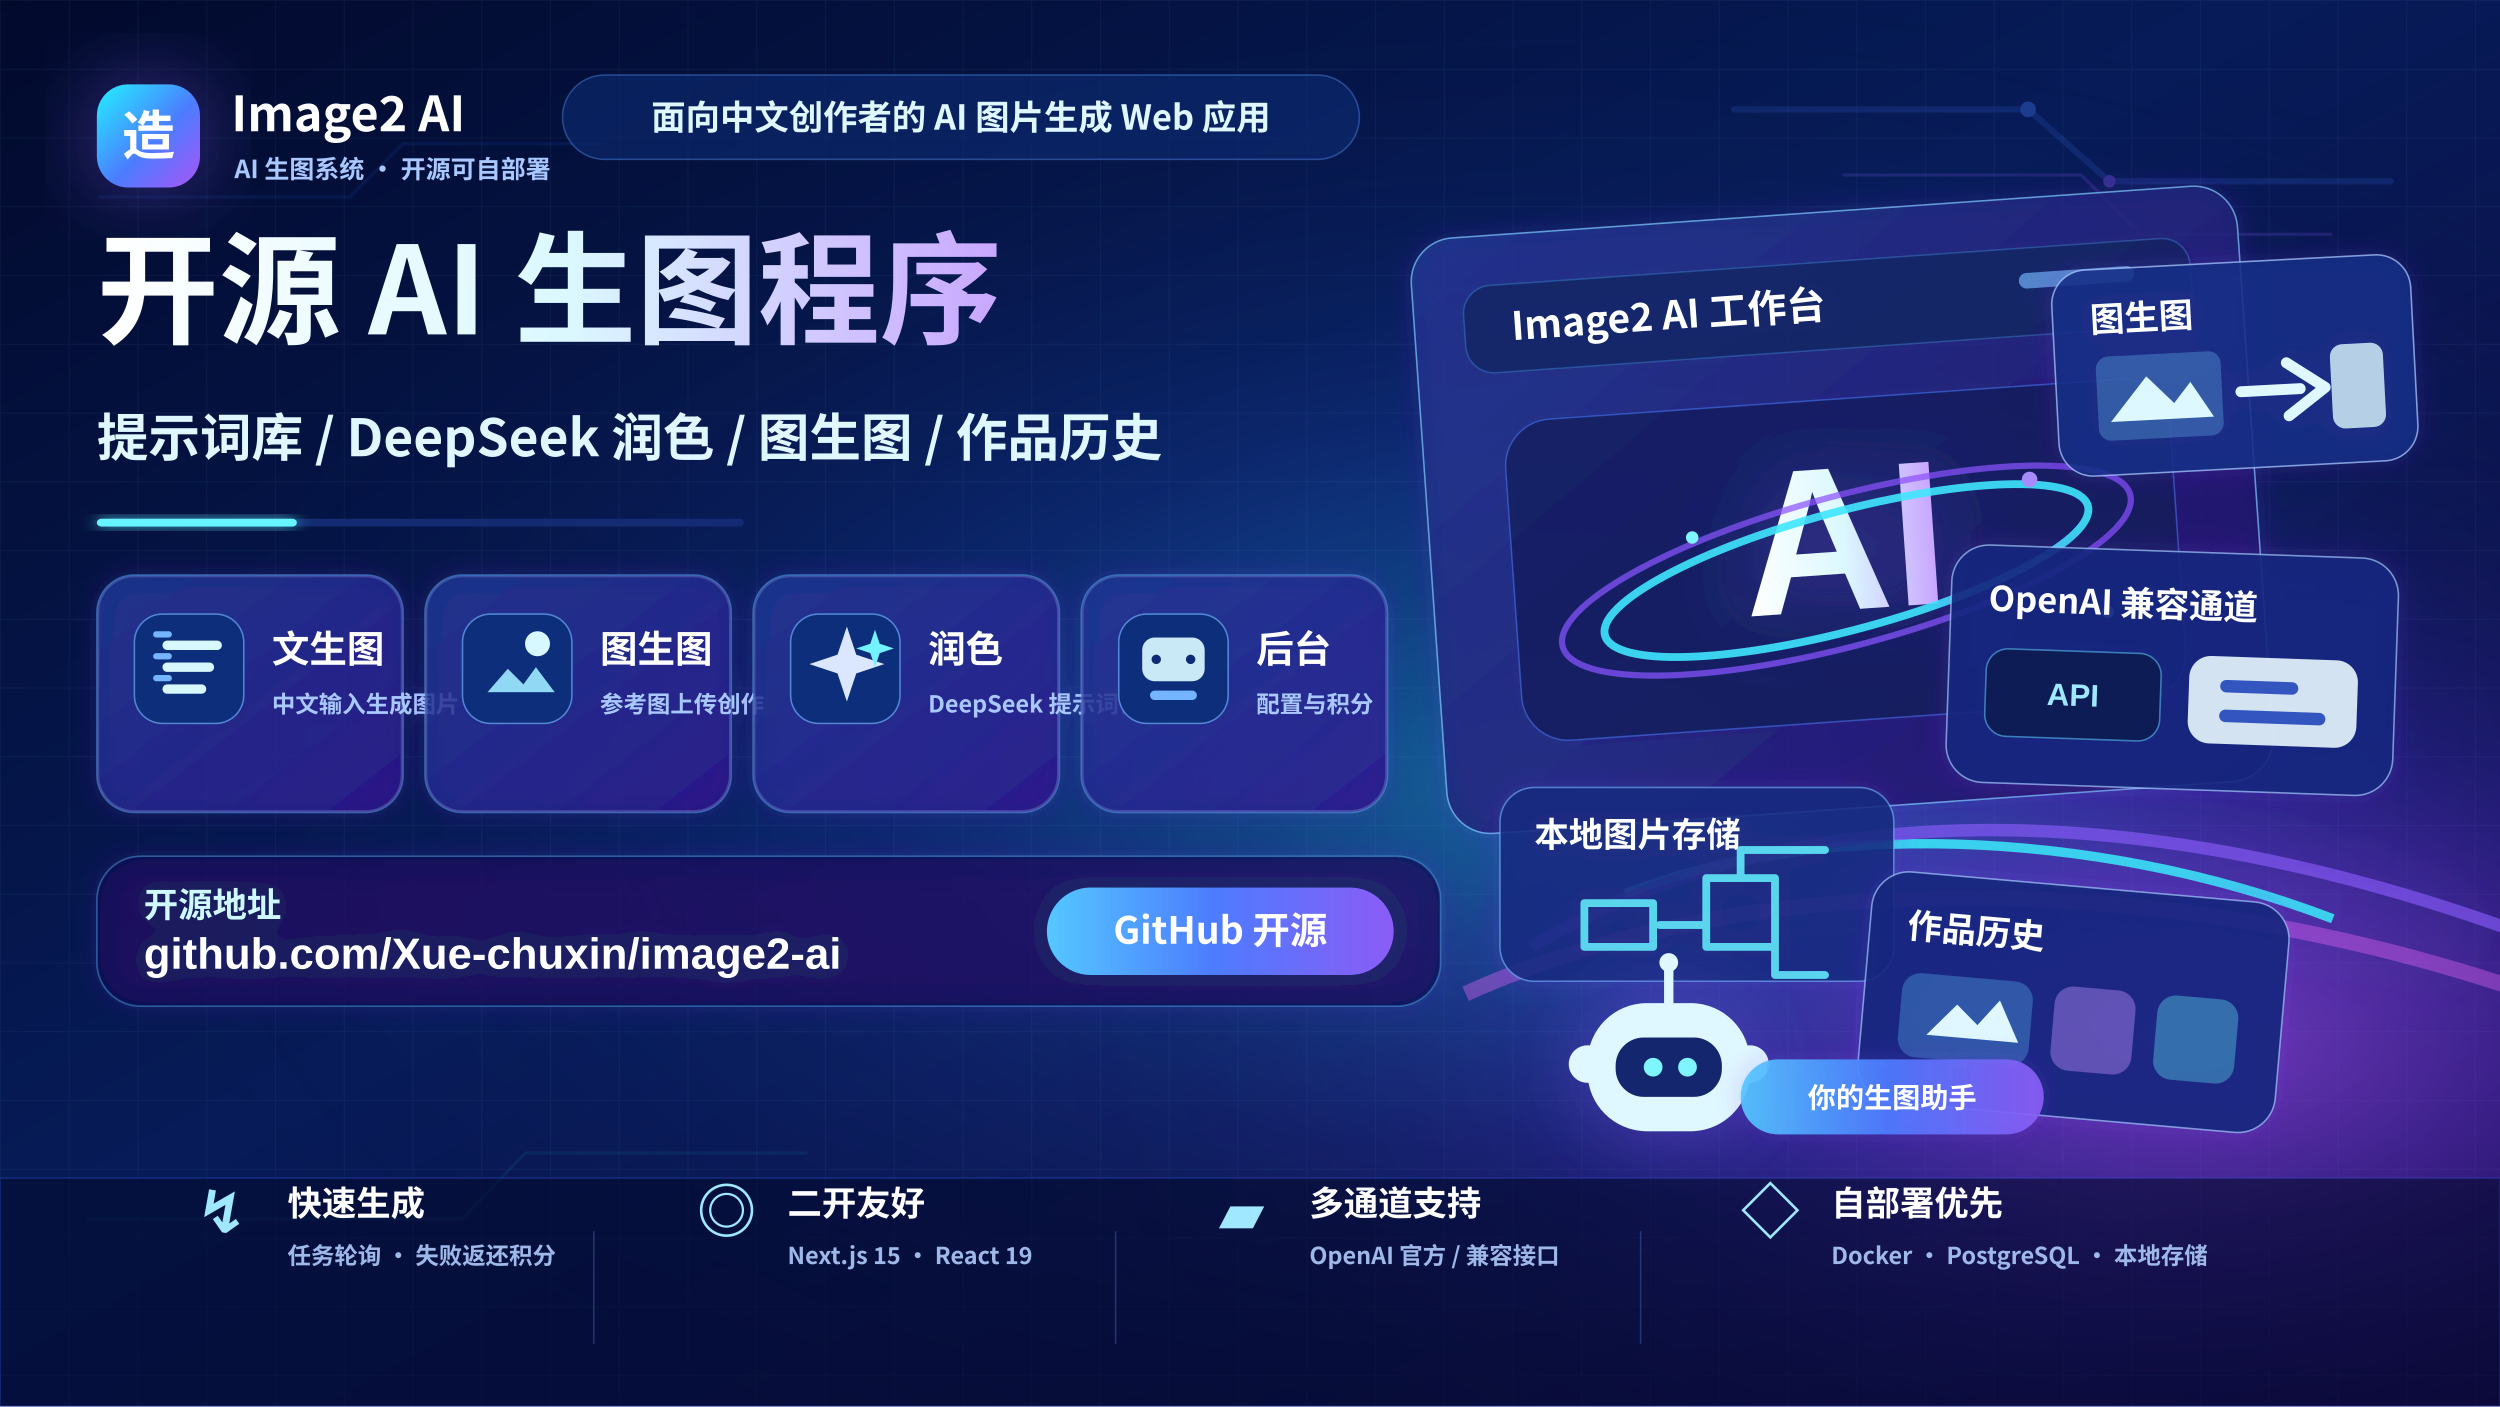
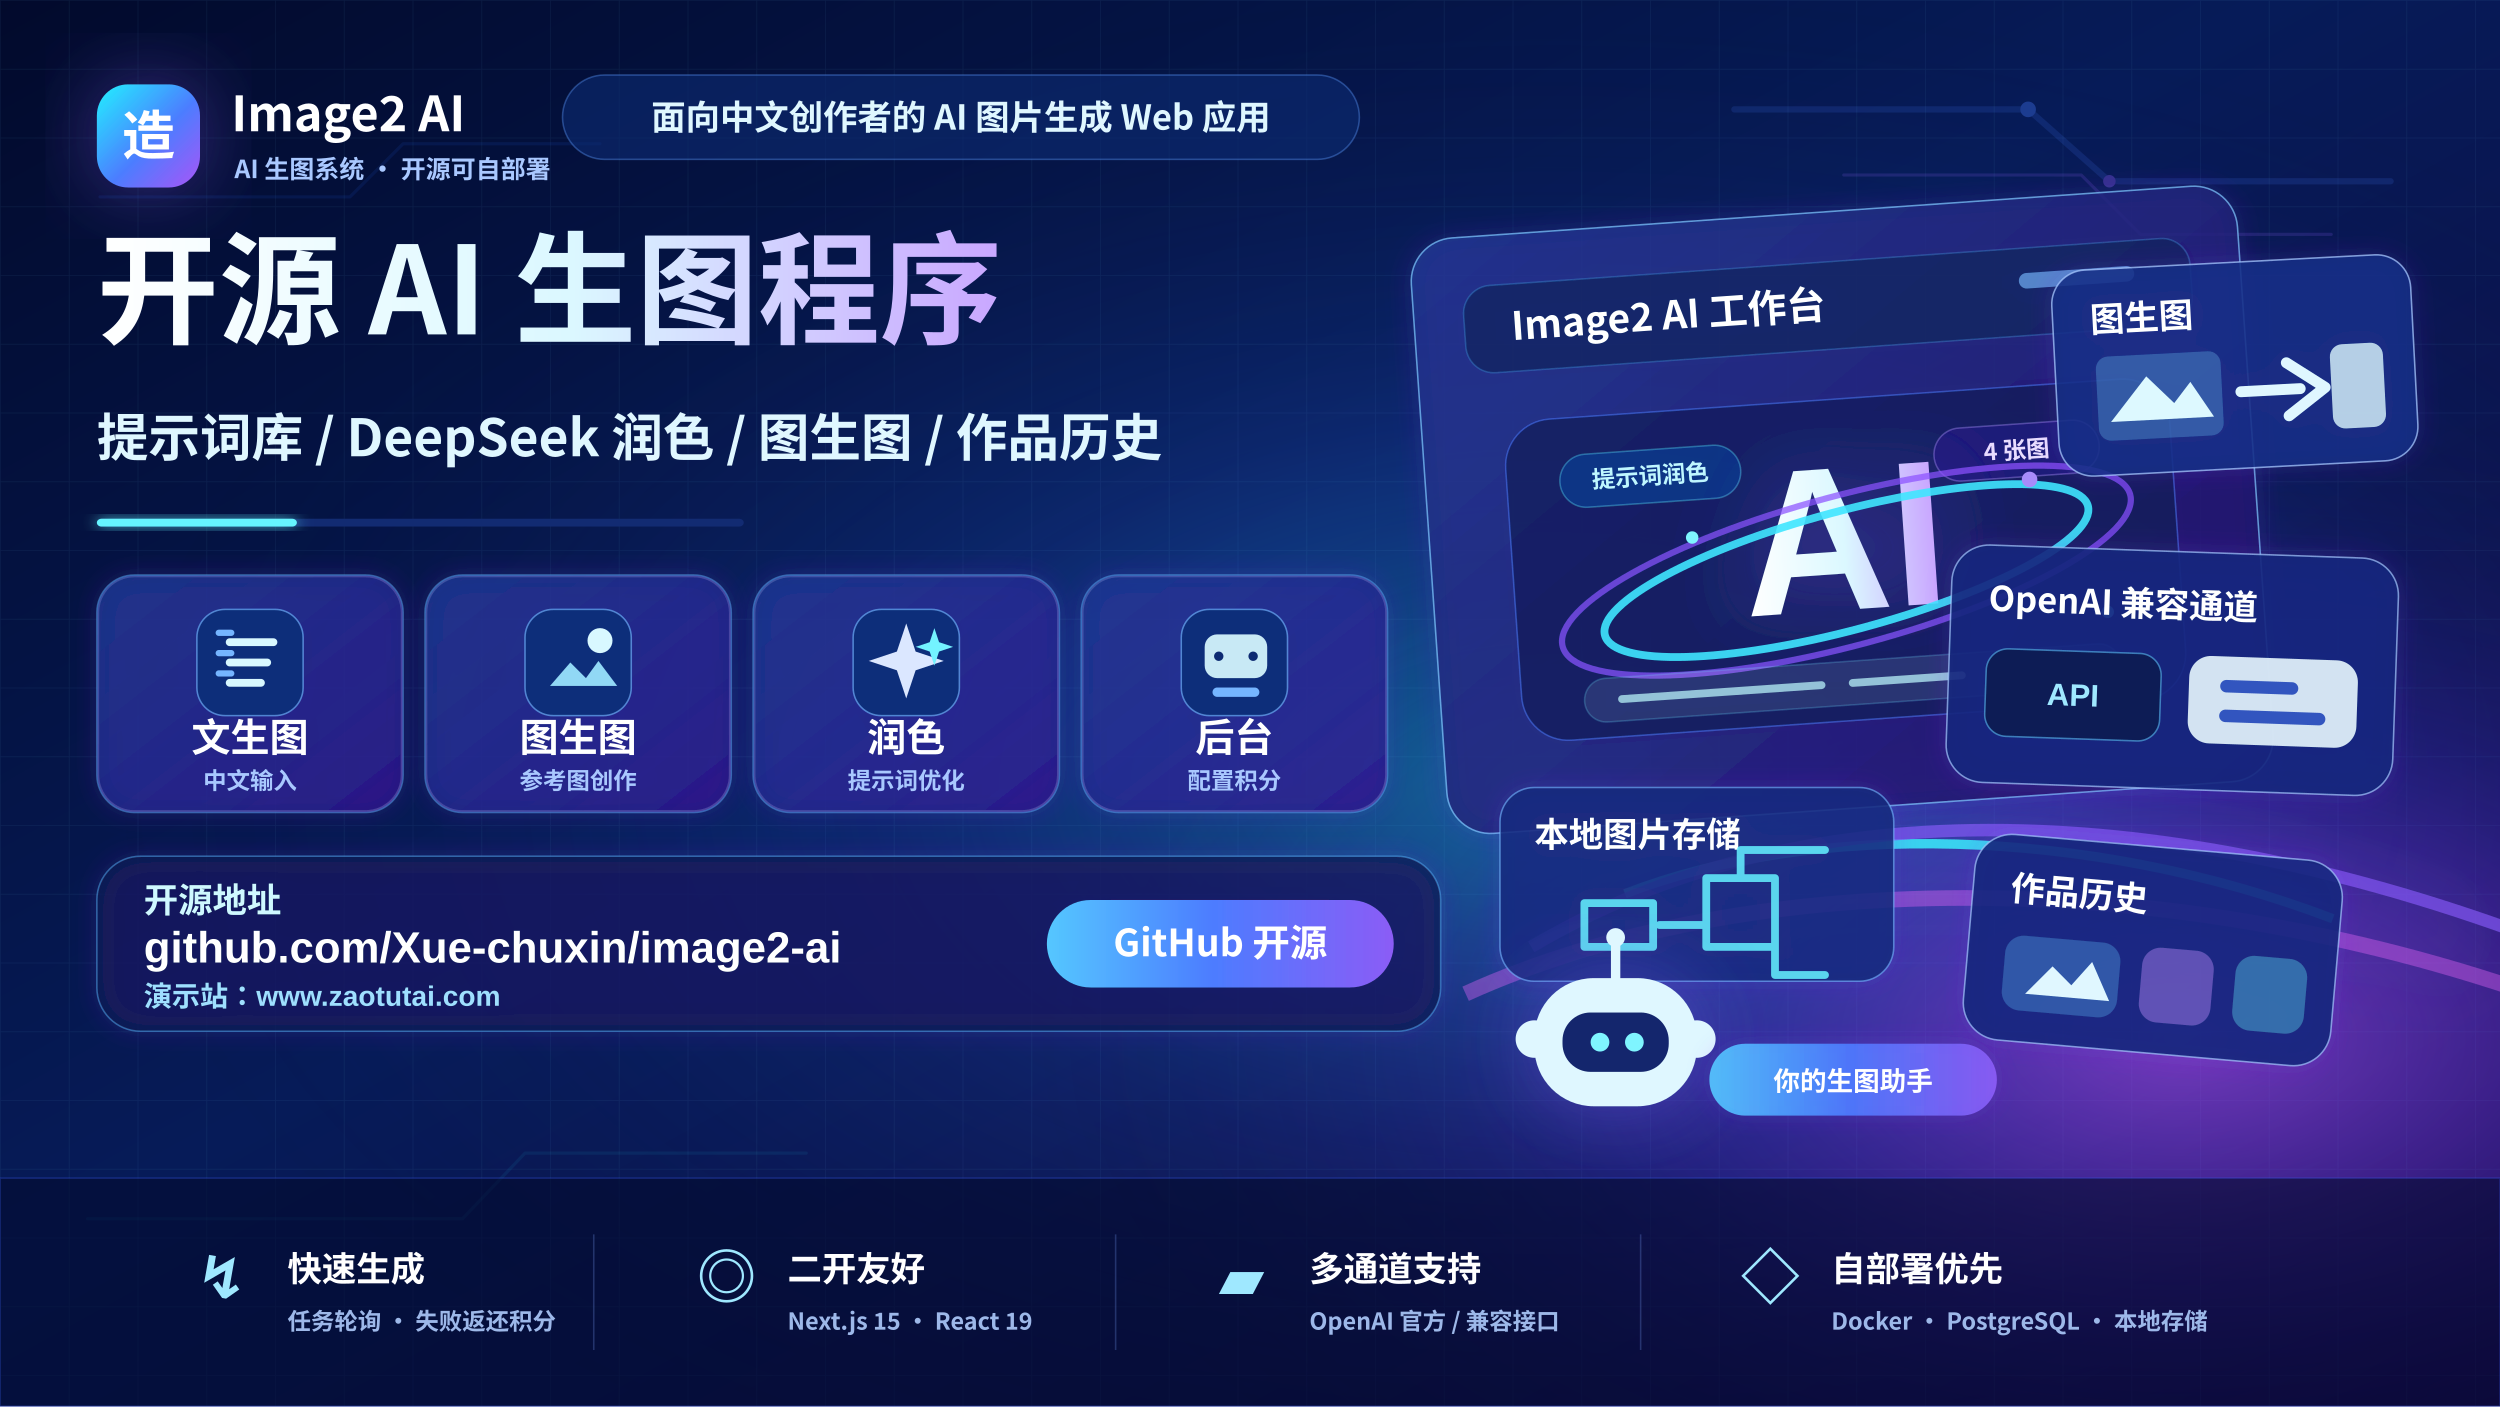
<svg xmlns="http://www.w3.org/2000/svg" width="1600" height="900" viewBox="0 0 1600 900">
  <defs>
    <linearGradient id="bg" x1="0" y1="0" x2="1" y2="1">
      <stop offset="0" stop-color="#020A2C" />
      <stop offset=".45" stop-color="#061B58" />
      <stop offset="1" stop-color="#13063D" />
    </linearGradient>
    <radialGradient id="glowCyan" cx="62%" cy="56%" r="58%">
      <stop offset="0" stop-color="#18E8FF" stop-opacity=".42" />
      <stop offset=".46" stop-color="#3478FF" stop-opacity=".14" />
      <stop offset="1" stop-color="#020A2C" stop-opacity="0" />
    </radialGradient>
    <radialGradient id="glowPurple" cx="87%" cy="74%" r="46%">
      <stop offset="0" stop-color="#B852FF" stop-opacity=".60" />
      <stop offset=".5" stop-color="#6335FF" stop-opacity=".17" />
      <stop offset="1" stop-color="#020A2C" stop-opacity="0" />
    </radialGradient>
    <linearGradient id="logoGrad" x1="0" y1="0" x2="1" y2="1">
      <stop stop-color="#22F1FF" />
      <stop offset=".55" stop-color="#4C7DFF" />
      <stop offset="1" stop-color="#A855F7" />
    </linearGradient>
    <linearGradient id="titleGrad" x1="0" y1="0" x2="1" y2="0">
      <stop stop-color="#FFFFFF" />
      <stop offset=".52" stop-color="#DBF8FF" />
      <stop offset="1" stop-color="#C9A7FF" />
    </linearGradient>
    <linearGradient id="buttonGrad" x1="0" y1="0" x2="1" y2="0">
      <stop stop-color="#54C7FF" />
      <stop offset=".48" stop-color="#4D7CFF" />
      <stop offset="1" stop-color="#8B5CF6" />
    </linearGradient>
    <linearGradient id="panelGrad" x1="0" y1="0" x2="1" y2="1">
      <stop stop-color="#12398F" stop-opacity=".82" />
      <stop offset="1" stop-color="#22105E" stop-opacity=".82" />
    </linearGradient>
    <linearGradient id="cardBg" x1="0" y1="0" x2="1" y2="1">
      <stop stop-color="#12398F" stop-opacity=".84" />
      <stop offset="1" stop-color="#2B1C8A" stop-opacity=".80" />
    </linearGradient>
    <filter id="cardShadow" x="-40%" y="-40%" width="180%" height="180%">
      <feDropShadow dx="0" dy="18" stdDeviation="18" flood-color="#00C2FF" flood-opacity=".15" />
      <feDropShadow dx="0" dy="0" stdDeviation="8" flood-color="#7C3AED" flood-opacity=".24" />
    </filter>
    <filter id="neon" x="-50%" y="-50%" width="200%" height="200%">
      <feGaussianBlur stdDeviation="5" result="blur" />
      <feMerge>
        <feMergeNode in="blur" />
        <feMergeNode in="SourceGraphic" />
      </feMerge>
    </filter>
    <filter id="bigGlow" x="-50%" y="-50%" width="200%" height="200%">
      <feDropShadow dx="0" dy="0" stdDeviation="16" flood-color="#22D3EE" flood-opacity=".6" />
      <feDropShadow dx="0" dy="0" stdDeviation="26" flood-color="#8B5CF6" flood-opacity=".42" />
    </filter>
    <pattern id="grid" width="44" height="44" patternUnits="userSpaceOnUse">
      <path d="M44 0H0V44" fill="none" stroke="#7DD3FC" stroke-opacity=".07" stroke-width="1" />
    </pattern>
  </defs>
  <rect width="1600" height="900" fill="url(#bg)" />
  <rect width="1600" height="900" fill="url(#grid)" />
  <rect width="1600" height="900" fill="url(#glowCyan)" />
  <rect width="1600" height="900" fill="url(#glowPurple)" />
  <g opacity=".34" fill="none" stroke-linecap="round" stroke-linejoin="round">
    <path d="M1110 70h188l52 46h180" stroke="#477BFF" stroke-width="4" opacity=".42" />
    <path d="M1180 112h152l38 38h122" stroke="#8B5CF6" stroke-width="2" opacity=".5" />
    <circle cx="1298" cy="70" r="5" fill="#477BFF" stroke="none" />
    <circle cx="1350" cy="116" r="4" fill="#8B5CF6" stroke="none" />
    <path d="M64 126h160l34-34h126" stroke="#216CFF" stroke-width="2" opacity=".3" />
    <path d="M56 780h240l40-42h180" stroke="#18E8FF" stroke-width="2" opacity=".2" />
  </g>
  <g transform="translate(62 54)">
    <rect x="0" y="0" width="66" height="66" rx="20" fill="url(#logoGrad)" filter="url(#bigGlow)" />
    <text x="33" y="45" text-anchor="middle" font-family="PingFang SC, Hiragino Sans GB, Microsoft YaHei, Noto Sans CJK SC, Arial, sans-serif" font-size="34" font-weight="1000" fill="#FFFFFF">造</text>
    <text x="86" y="30" font-family="PingFang SC, Hiragino Sans GB, Microsoft YaHei, Noto Sans CJK SC, Arial, sans-serif" font-size="31" font-weight="1000" fill="#FFFFFF">Image2 AI</text>
    <text x="88" y="60" font-family="PingFang SC, Hiragino Sans GB, Microsoft YaHei, Noto Sans CJK SC, Arial, sans-serif" font-size="16" font-weight="700" fill="#A9C8FF">AI 生图系统 · 开源可自部署</text>
  </g>
  <g transform="translate(360 48)">
    <rect width="510" height="54" rx="27" fill="#0C2A72" fill-opacity=".62" stroke="#5E9BFF" stroke-opacity=".38" />
    <text x="255" y="35" text-anchor="middle" font-family="PingFang SC, Hiragino Sans GB, Microsoft YaHei, Noto Sans CJK SC, Arial, sans-serif" font-size="22" font-weight="800" fill="#DFF7FF">面向中文创作者的 AI 图片生成 Web 应用</text>
  </g>
  <g transform="translate(62 214)">
    <text x="0" y="0" font-family="PingFang SC, Hiragino Sans GB, Microsoft YaHei, Noto Sans CJK SC, Arial, sans-serif" font-size="78" font-weight="1000" fill="url(#titleGrad)" letter-spacing="0">开源 AI 生图程序</text>
    <text x="0" y="78" font-family="PingFang SC, Hiragino Sans GB, Microsoft YaHei, Noto Sans CJK SC, Arial, sans-serif" font-size="33" font-weight="1000" fill="#DFF7FF">提示词库 / DeepSeek 润色 / 图生图 / 作品历史</text>
    <rect x="0" y="118" width="414" height="5" rx="3" fill="#122B72" />
    <rect x="0" y="118" width="128" height="5" rx="3" fill="#66F5FF" filter="url(#neon)" />
  </g>
  <g transform="translate(62 368)" filter="url(#cardShadow)">
    <rect width="196" height="152" rx="24" fill="url(#cardBg)" stroke="#63B7FF" stroke-opacity=".45" />
    <rect x="1" y="1" width="194" height="150" rx="23" fill="none" stroke="#C4B5FD" stroke-opacity=".24" />
-     <rect x="24" y="25" width="70" height="70" rx="18" fill="#0E2E7A" stroke="#74B5FF" stroke-opacity=".65" />
-     <path d="M45 45h32M45 59h27M45 73h22" stroke="#D8F8FF" stroke-width="6" stroke-linecap="round" />
-     <path d="M38 38h8M38 52h8M38 66h8" stroke="#74B5FF" stroke-width="4" stroke-linecap="round" />
-     <text x="112" y="56" font-family="PingFang SC, Hiragino Sans GB, Microsoft YaHei, Noto Sans CJK SC, Arial, sans-serif" font-size="24" font-weight="900" fill="#FFFFFF">文生图</text>
-     <text x="112" y="88" font-family="PingFang SC, Hiragino Sans GB, Microsoft YaHei, Noto Sans CJK SC, Arial, sans-serif" font-size="15" font-weight="700" fill="#A9C8FF">中文输入生成图片</text>
+     <rect x="64" y="22" width="68" height="68" rx="18" fill="#0E2E7A" stroke="#74B5FF" stroke-opacity=".65" />
+     <path d="M85 43h28M85 56h24M85 69h20" stroke="#D8F8FF" stroke-width="5" stroke-linecap="round" />
+     <path d="M78 37h8M78 50h8M78 63h8" stroke="#74B5FF" stroke-width="4" stroke-linecap="round" />
+     <text x="98" y="113" text-anchor="middle" font-family="PingFang SC, Hiragino Sans GB, Microsoft YaHei, Noto Sans CJK SC, Arial, sans-serif" font-size="25" font-weight="900" fill="#FFFFFF">文生图</text>
+     <text x="98" y="137" text-anchor="middle" font-family="PingFang SC, Hiragino Sans GB, Microsoft YaHei, Noto Sans CJK SC, Arial, sans-serif" font-size="15" font-weight="700" fill="#A9C8FF">中文输入</text>
  </g>
  <g transform="translate(272 368)" filter="url(#cardShadow)">
    <rect width="196" height="152" rx="24" fill="url(#cardBg)" stroke="#63B7FF" stroke-opacity=".45" />
    <rect x="1" y="1" width="194" height="150" rx="23" fill="none" stroke="#C4B5FD" stroke-opacity=".24" />
-     <rect x="24" y="25" width="70" height="70" rx="18" fill="#0E2E7A" stroke="#74B5FF" stroke-opacity=".65" />
-     <path d="M40 75l13-15 10 10 8-11 12 16H40Z" fill="#9CE6FF" opacity=".92" />
-     <circle cx="72" cy="44" r="8" fill="#D8F8FF" />
-     <text x="112" y="56" font-family="PingFang SC, Hiragino Sans GB, Microsoft YaHei, Noto Sans CJK SC, Arial, sans-serif" font-size="24" font-weight="900" fill="#FFFFFF">图生图</text>
-     <text x="112" y="88" font-family="PingFang SC, Hiragino Sans GB, Microsoft YaHei, Noto Sans CJK SC, Arial, sans-serif" font-size="15" font-weight="700" fill="#A9C8FF">参考图上传创作</text>
+     <rect x="64" y="22" width="68" height="68" rx="18" fill="#0E2E7A" stroke="#74B5FF" stroke-opacity=".65" />
+     <path d="M80 71l13-15 10 10 8-11 12 16H80Z" fill="#9CE6FF" opacity=".92" />
+     <circle cx="112" cy="42" r="8" fill="#D8F8FF" />
+     <text x="98" y="113" text-anchor="middle" font-family="PingFang SC, Hiragino Sans GB, Microsoft YaHei, Noto Sans CJK SC, Arial, sans-serif" font-size="25" font-weight="900" fill="#FFFFFF">图生图</text>
+     <text x="98" y="137" text-anchor="middle" font-family="PingFang SC, Hiragino Sans GB, Microsoft YaHei, Noto Sans CJK SC, Arial, sans-serif" font-size="15" font-weight="700" fill="#A9C8FF">参考图创作</text>
  </g>
  <g transform="translate(482 368)" filter="url(#cardShadow)">
    <rect width="196" height="152" rx="24" fill="url(#cardBg)" stroke="#63B7FF" stroke-opacity=".45" />
    <rect x="1" y="1" width="194" height="150" rx="23" fill="none" stroke="#C4B5FD" stroke-opacity=".24" />
-     <rect x="24" y="25" width="70" height="70" rx="18" fill="#0E2E7A" stroke="#74B5FF" stroke-opacity=".65" />
-     <path d="M60 33l6 18 18 6-18 6-6 18-6-18-18-6 18-6 6-18Z" fill="#DBE7FF" />
-     <path d="M78 35l3 9 9 3-9 3-3 9-3-9-9-3 9-3 3-9Z" fill="#73F3FF" />
-     <text x="112" y="56" font-family="PingFang SC, Hiragino Sans GB, Microsoft YaHei, Noto Sans CJK SC, Arial, sans-serif" font-size="24" font-weight="900" fill="#FFFFFF">润色</text>
-     <text x="112" y="88" font-family="PingFang SC, Hiragino Sans GB, Microsoft YaHei, Noto Sans CJK SC, Arial, sans-serif" font-size="15" font-weight="700" fill="#A9C8FF">DeepSeek 提示词优化</text>
+     <rect x="64" y="22" width="68" height="68" rx="18" fill="#0E2E7A" stroke="#74B5FF" stroke-opacity=".65" />
+     <path d="M98 31l6 18 18 6-18 6-6 18-6-18-18-6 18-6 6-18Z" fill="#DBE7FF" />
+     <path d="M116 34l3 9 9 3-9 3-3 9-3-9-9-3 9-3 3-9Z" fill="#73F3FF" />
+     <text x="98" y="113" text-anchor="middle" font-family="PingFang SC, Hiragino Sans GB, Microsoft YaHei, Noto Sans CJK SC, Arial, sans-serif" font-size="25" font-weight="900" fill="#FFFFFF">润色</text>
+     <text x="98" y="137" text-anchor="middle" font-family="PingFang SC, Hiragino Sans GB, Microsoft YaHei, Noto Sans CJK SC, Arial, sans-serif" font-size="15" font-weight="700" fill="#A9C8FF">提示词优化</text>
  </g>
  <g transform="translate(692 368)" filter="url(#cardShadow)">
    <rect width="196" height="152" rx="24" fill="url(#cardBg)" stroke="#63B7FF" stroke-opacity=".45" />
    <rect x="1" y="1" width="194" height="150" rx="23" fill="none" stroke="#C4B5FD" stroke-opacity=".24" />
-     <rect x="24" y="25" width="70" height="70" rx="18" fill="#0E2E7A" stroke="#74B5FF" stroke-opacity=".65" />
-     <rect x="39" y="40" width="40" height="28" rx="8" fill="#D8F8FF" opacity=".92" />
-     <path d="M47 77h24" stroke="#74B5FF" stroke-width="6" stroke-linecap="round" />
-     <circle cx="48" cy="54" r="3" fill="#0D2B72" />
-     <circle cx="70" cy="54" r="3" fill="#0D2B72" />
-     <text x="112" y="56" font-family="PingFang SC, Hiragino Sans GB, Microsoft YaHei, Noto Sans CJK SC, Arial, sans-serif" font-size="24" font-weight="900" fill="#FFFFFF">后台</text>
-     <text x="112" y="88" font-family="PingFang SC, Hiragino Sans GB, Microsoft YaHei, Noto Sans CJK SC, Arial, sans-serif" font-size="15" font-weight="700" fill="#A9C8FF">配置与积分</text>
+     <rect x="64" y="22" width="68" height="68" rx="18" fill="#0E2E7A" stroke="#74B5FF" stroke-opacity=".65" />
+     <rect x="79" y="38" width="40" height="28" rx="8" fill="#D8F8FF" opacity=".92" />
+     <path d="M87 75h24" stroke="#74B5FF" stroke-width="6" stroke-linecap="round" />
+     <circle cx="88" cy="52" r="3" fill="#0D2B72" />
+     <circle cx="110" cy="52" r="3" fill="#0D2B72" />
+     <text x="98" y="113" text-anchor="middle" font-family="PingFang SC, Hiragino Sans GB, Microsoft YaHei, Noto Sans CJK SC, Arial, sans-serif" font-size="25" font-weight="900" fill="#FFFFFF">后台</text>
+     <text x="98" y="137" text-anchor="middle" font-family="PingFang SC, Hiragino Sans GB, Microsoft YaHei, Noto Sans CJK SC, Arial, sans-serif" font-size="15" font-weight="700" fill="#A9C8FF">配置积分</text>
  </g>
  <g transform="translate(62 548)" filter="url(#cardShadow)">
-     <rect width="860" height="96" rx="28" fill="#06194B" fill-opacity=".72" stroke="#59B6FF" stroke-opacity=".42" />
-     <text x="30" y="39" font-family="PingFang SC, Hiragino Sans GB, Microsoft YaHei, Noto Sans CJK SC, Arial, sans-serif" font-size="22" font-weight="900" fill="#CFF8FF">开源地址</text>
-     <text x="30" y="72" font-family="Arial, sans-serif" font-size="28" font-weight="900" fill="#FFFFFF">github.com/Xue-chuxin/image2-ai</text>
-     <rect x="608" y="20" width="222" height="56" rx="28" fill="url(#buttonGrad)" />
-     <text x="719" y="56" text-anchor="middle" font-family="PingFang SC, Hiragino Sans GB, Microsoft YaHei, Noto Sans CJK SC, Arial, sans-serif" font-size="24" font-weight="1000" fill="#FFFFFF">GitHub 开源</text>
+     <rect width="860" height="112" rx="28" fill="#06194B" fill-opacity=".76" stroke="#59B6FF" stroke-opacity=".48" />
+     <text x="30" y="36" font-family="PingFang SC, Hiragino Sans GB, Microsoft YaHei, Noto Sans CJK SC, Arial, sans-serif" font-size="22" font-weight="900" fill="#CFF8FF">开源地址</text>
+     <text x="30" y="68" font-family="Arial, sans-serif" font-size="28" font-weight="900" fill="#FFFFFF">github.com/Xue-chuxin/image2-ai</text>
+     <text x="30" y="96" font-family="Arial, PingFang SC, sans-serif" font-size="18" font-weight="800" fill="#9FDFFF">演示站：www.zaotutai.com</text>
+     <rect x="608" y="28" width="222" height="56" rx="28" fill="url(#buttonGrad)" />
+     <text x="719" y="64" text-anchor="middle" font-family="PingFang SC, Hiragino Sans GB, Microsoft YaHei, Noto Sans CJK SC, Arial, sans-serif" font-size="24" font-weight="1000" fill="#FFFFFF">GitHub 开源</text>
  </g>
  <g transform="translate(898 154)" filter="url(#bigGlow)">
    <path d="M142 418 C260 372 438 374 595 434" fill="none" stroke="#37F2FF" stroke-width="6" opacity=".82" />
    <path d="M82 452 C254 350 480 358 712 442" fill="none" stroke="#8A5CFF" stroke-width="8" opacity=".62" />
    <path d="M40 482 C220 400 502 396 760 496" fill="none" stroke="#F069FF" stroke-width="10" opacity=".36" />
  </g>
  <g transform="translate(918 132) rotate(-4 310 250)" filter="url(#cardShadow)">
    <rect x="0" y="0" width="530" height="382" rx="28" fill="url(#panelGrad)" stroke="#80C7FF" stroke-opacity=".72" />
    <rect x="32" y="32" width="466" height="56" rx="18" fill="#09245F" fill-opacity=".72" stroke="#66B8FF" stroke-opacity=".28" />
    <text x="62" y="68" font-family="PingFang SC, Hiragino Sans GB, Microsoft YaHei, Noto Sans CJK SC, Arial, sans-serif" font-size="25" font-weight="1000" fill="#FFFFFF">Image2 AI 工作台</text>
    <rect x="388" y="48" width="74" height="10" rx="5" fill="#7BB9FF" opacity=".65" />
    <rect x="52" y="120" width="426" height="206" rx="30" fill="#071B54" fill-opacity=".68" stroke="#557CFF" stroke-opacity=".52" />
+     <rect x="86" y="144" width="116" height="34" rx="17" fill="#0E3A8F" fill-opacity=".76" stroke="#66E7FF" stroke-opacity=".36" />
+     <text x="144" y="166" text-anchor="middle" font-family="PingFang SC, Hiragino Sans GB, Microsoft YaHei, Noto Sans CJK SC, Arial, sans-serif" font-size="15" font-weight="900" fill="#BFF7FF">提示词润色</text>
+     <rect x="326" y="144" width="106" height="34" rx="17" fill="#251A80" fill-opacity=".78" stroke="#B89AFF" stroke-opacity=".38" />
+     <text x="379" y="166" text-anchor="middle" font-family="PingFang SC, Hiragino Sans GB, Microsoft YaHei, Noto Sans CJK SC, Arial, sans-serif" font-size="15" font-weight="900" fill="#E9DEFF">4 张图</text>
    <text x="265" y="255" text-anchor="middle" font-family="Arial, sans-serif" font-size="132" font-weight="1000" fill="url(#titleGrad)" filter="url(#bigGlow)">AI</text>
    <ellipse cx="265" cy="230" rx="160" ry="38" fill="none" stroke="#3FE6FF" stroke-width="5" opacity=".9" transform="rotate(-11 265 230)" />
    <ellipse cx="265" cy="230" rx="188" ry="48" fill="none" stroke="#8C52FF" stroke-width="4" opacity=".72" transform="rotate(-11 265 230)" />
+     <rect x="92" y="288" width="344" height="28" rx="14" fill="#DDF9FF" fill-opacity=".12" stroke="#7BD7FF" stroke-opacity=".24" />
+     <path d="M116 302h128M264 302h70" stroke="#BFF7FF" stroke-width="5" stroke-linecap="round" opacity=".72" />
+     <circle cx="402" cy="302" r="8" fill="#66E7FF" opacity=".9" />
    <circle cx="168" cy="202" r="4" fill="#7FF5FF" />
    <circle cx="386" cy="180" r="5" fill="#A78BFA" />
    <circle cx="430" cy="268" r="4" fill="#61E4FF" />
  </g>
  <g transform="translate(1312 174) rotate(-3)" filter="url(#cardShadow)">
    <rect width="230" height="132" rx="22" fill="#112E83" fill-opacity=".86" stroke="#A7C7FF" stroke-opacity=".75" />
    <text x="24" y="40" font-family="PingFang SC, Hiragino Sans GB, Microsoft YaHei, Noto Sans CJK SC, Arial, sans-serif" font-size="22" font-weight="1000" fill="#FFFFFF">图生图</text>
    <rect x="26" y="56" width="80" height="54" rx="8" fill="#7DD3FC" opacity=".28" />
    <path d="M34 98l24-28 17 18 11-13 14 23H34Z" fill="#DDF9FF" />
    <path d="M118 83h38" stroke="#DFF7FF" stroke-width="7" stroke-linecap="round" />
    <path d="M148 66l24 17-24 17" fill="none" stroke="#DFF7FF" stroke-width="7" stroke-linecap="round" stroke-linejoin="round" />
    <rect x="176" y="56" width="34" height="54" rx="8" fill="#DFF7FF" opacity=".8" />
  </g>
  <g transform="translate(1250 348) rotate(2)" filter="url(#cardShadow)">
    <rect width="286" height="152" rx="24" fill="#102B7A" fill-opacity=".9" stroke="#A7C7FF" stroke-opacity=".7" />
    <text x="24" y="42" font-family="PingFang SC, Hiragino Sans GB, Microsoft YaHei, Noto Sans CJK SC, Arial, sans-serif" font-size="22" font-weight="1000" fill="#FFFFFF">OpenAI 兼容通道</text>
    <rect x="24" y="66" width="112" height="56" rx="14" fill="#091B55" stroke="#64C8FF" stroke-opacity=".55" />
    <text x="80" y="101" text-anchor="middle" font-family="Arial" font-size="20" font-weight="900" fill="#9FE8FF">API</text>
    <rect x="154" y="66" width="108" height="56" rx="14" fill="#E9F7FF" opacity=".9" />
    <path d="M178 104h60M178 85h42" stroke="#3155BF" stroke-width="8" stroke-linecap="round" />
  </g>
  <g transform="translate(960 504)" filter="url(#cardShadow)">
    <rect width="252" height="124" rx="22" fill="#102B7A" fill-opacity=".86" stroke="#74B5FF" stroke-opacity=".62" />
    <text x="22" y="38" font-family="PingFang SC, Hiragino Sans GB, Microsoft YaHei, Noto Sans CJK SC, Arial, sans-serif" font-size="22" font-weight="1000" fill="#FFFFFF">本地图片存储</text>
    <path d="M54 74h44v28H54zM132 58h44v44h-44zM102 88h30M154 58V40h54M176 102v18h32" fill="none" stroke="#65EFFF" stroke-width="5" stroke-linecap="round" stroke-linejoin="round" opacity=".86" />
  </g>
-   <g transform="translate(1200 556) rotate(5)" filter="url(#cardShadow)">
-     <rect width="268" height="148" rx="24" fill="#102B7A" fill-opacity=".9" stroke="#A7C7FF" stroke-opacity=".7" />
+   <g transform="translate(1266 532) rotate(5)" filter="url(#cardShadow)">
+     <rect width="236" height="132" rx="24" fill="#102B7A" fill-opacity=".9" stroke="#A7C7FF" stroke-opacity=".7" />
    <text x="24" y="42" font-family="PingFang SC, Hiragino Sans GB, Microsoft YaHei, Noto Sans CJK SC, Arial, sans-serif" font-size="22" font-weight="1000" fill="#FFFFFF">作品历史</text>
-     <rect x="24" y="64" width="84" height="54" rx="12" fill="#59B6FF" opacity=".32" />
-     <rect x="122" y="64" width="52" height="54" rx="12" fill="#C084FC" opacity=".42" />
-     <rect x="188" y="64" width="52" height="54" rx="12" fill="#67E8F9" opacity=".35" />
-     <path d="M42 103l18-21 14 12 13-17 14 26H42Z" fill="#E0F7FF" />
-   </g>
-   <g transform="translate(1016 642)">
+     <rect x="24" y="64" width="74" height="48" rx="12" fill="#59B6FF" opacity=".32" />
+     <rect x="112" y="64" width="46" height="48" rx="12" fill="#C084FC" opacity=".42" />
+     <rect x="172" y="64" width="46" height="48" rx="12" fill="#67E8F9" opacity=".35" />
+     <path d="M39 101l16-19 13 11 12-16 13 24H39Z" fill="#E0F7FF" />
+   </g>
+   <g transform="translate(982 626)">
    <rect x="0" y="0" width="104" height="82" rx="38" fill="#DFF7FF" filter="url(#bigGlow)" />
    <rect x="18" y="22" width="68" height="38" rx="18" fill="#14266D" />
    <circle cx="42" cy="41" r="6" fill="#7FF5FF" />
    <circle cx="64" cy="41" r="6" fill="#7FF5FF" />
    <circle cx="0" cy="39" r="12" fill="#DFF7FF" />
    <circle cx="104" cy="39" r="12" fill="#DFF7FF" />
    <path d="M52 0v-22" stroke="#DFF7FF" stroke-width="6" stroke-linecap="round" />
    <circle cx="52" cy="-26" r="6" fill="#DFF7FF" />
  </g>
-   <g transform="translate(1114 678)" filter="url(#cardShadow)">
-     <rect width="194" height="48" rx="24" fill="url(#buttonGrad)" opacity=".92" />
-     <text x="97" y="31" text-anchor="middle" font-family="PingFang SC, Hiragino Sans GB, Microsoft YaHei, Noto Sans CJK SC, Arial, sans-serif" font-size="18" font-weight="900" fill="#FFFFFF">你的生图助手</text>
+   <g transform="translate(1094 668)" filter="url(#cardShadow)">
+     <rect width="184" height="46" rx="23" fill="url(#buttonGrad)" opacity=".92" />
+     <text x="92" y="30" text-anchor="middle" font-family="PingFang SC, Hiragino Sans GB, Microsoft YaHei, Noto Sans CJK SC, Arial, sans-serif" font-size="17" font-weight="900" fill="#FFFFFF">你的生图助手</text>
  </g>
  <g transform="translate(0 754)">
    <rect width="1600" height="146" fill="#020A2C" fill-opacity=".58" stroke="#405DFF" stroke-opacity=".28" />
-     <g transform="translate(126 0)">
+     <g transform="translate(126 42)">
      <text x="0" y="35" font-family="PingFang SC, Hiragino Sans GB, Microsoft YaHei, Noto Sans CJK SC, Arial, sans-serif" font-size="38" font-weight="900" fill="#9FE8FF">↯</text>
      <text x="58" y="24" font-family="PingFang SC, Hiragino Sans GB, Microsoft YaHei, Noto Sans CJK SC, Arial, sans-serif" font-size="22" font-weight="900" fill="#FFFFFF">快速生成</text>
      <text x="58" y="55" font-family="PingFang SC, Hiragino Sans GB, Microsoft YaHei, Noto Sans CJK SC, Arial, sans-serif" font-size="15" font-weight="700" fill="#9DB8E9">任务轮询 · 失败返还积分</text>
    </g>
-     <path d="M380 34v72" stroke="#7EA7FF" stroke-opacity=".25" />
-     <g transform="translate(446 0)">
+     <path d="M380 36v74" stroke="#7EA7FF" stroke-opacity=".25" />
+     <g transform="translate(446 42)">
      <text x="0" y="35" font-family="PingFang SC, Hiragino Sans GB, Microsoft YaHei, Noto Sans CJK SC, Arial, sans-serif" font-size="38" font-weight="900" fill="#9FE8FF">◎</text>
      <text x="58" y="24" font-family="PingFang SC, Hiragino Sans GB, Microsoft YaHei, Noto Sans CJK SC, Arial, sans-serif" font-size="22" font-weight="900" fill="#FFFFFF">二开友好</text>
      <text x="58" y="55" font-family="PingFang SC, Hiragino Sans GB, Microsoft YaHei, Noto Sans CJK SC, Arial, sans-serif" font-size="15" font-weight="700" fill="#9DB8E9">Next.js 15 · React 19</text>
    </g>
-     <path d="M714 34v72" stroke="#7EA7FF" stroke-opacity=".25" />
-     <g transform="translate(780 0)">
+     <path d="M714 36v74" stroke="#7EA7FF" stroke-opacity=".25" />
+     <g transform="translate(780 42)">
      <text x="0" y="35" font-family="PingFang SC, Hiragino Sans GB, Microsoft YaHei, Noto Sans CJK SC, Arial, sans-serif" font-size="38" font-weight="900" fill="#9FE8FF">▰</text>
      <text x="58" y="24" font-family="PingFang SC, Hiragino Sans GB, Microsoft YaHei, Noto Sans CJK SC, Arial, sans-serif" font-size="22" font-weight="900" fill="#FFFFFF">多通道支持</text>
      <text x="58" y="55" font-family="PingFang SC, Hiragino Sans GB, Microsoft YaHei, Noto Sans CJK SC, Arial, sans-serif" font-size="15" font-weight="700" fill="#9DB8E9">OpenAI 官方 / 兼容接口</text>
    </g>
-     <path d="M1050 34v72" stroke="#7EA7FF" stroke-opacity=".25" />
-     <g transform="translate(1114 0)">
+     <path d="M1050 36v74" stroke="#7EA7FF" stroke-opacity=".25" />
+     <g transform="translate(1114 42)">
      <text x="0" y="35" font-family="PingFang SC, Hiragino Sans GB, Microsoft YaHei, Noto Sans CJK SC, Arial, sans-serif" font-size="38" font-weight="900" fill="#9FE8FF">◇</text>
      <text x="58" y="24" font-family="PingFang SC, Hiragino Sans GB, Microsoft YaHei, Noto Sans CJK SC, Arial, sans-serif" font-size="22" font-weight="900" fill="#FFFFFF">自部署优先</text>
      <text x="58" y="55" font-family="PingFang SC, Hiragino Sans GB, Microsoft YaHei, Noto Sans CJK SC, Arial, sans-serif" font-size="15" font-weight="700" fill="#9DB8E9">Docker · PostgreSQL · 本地存储</text>
    </g>
  </g>
</svg>
